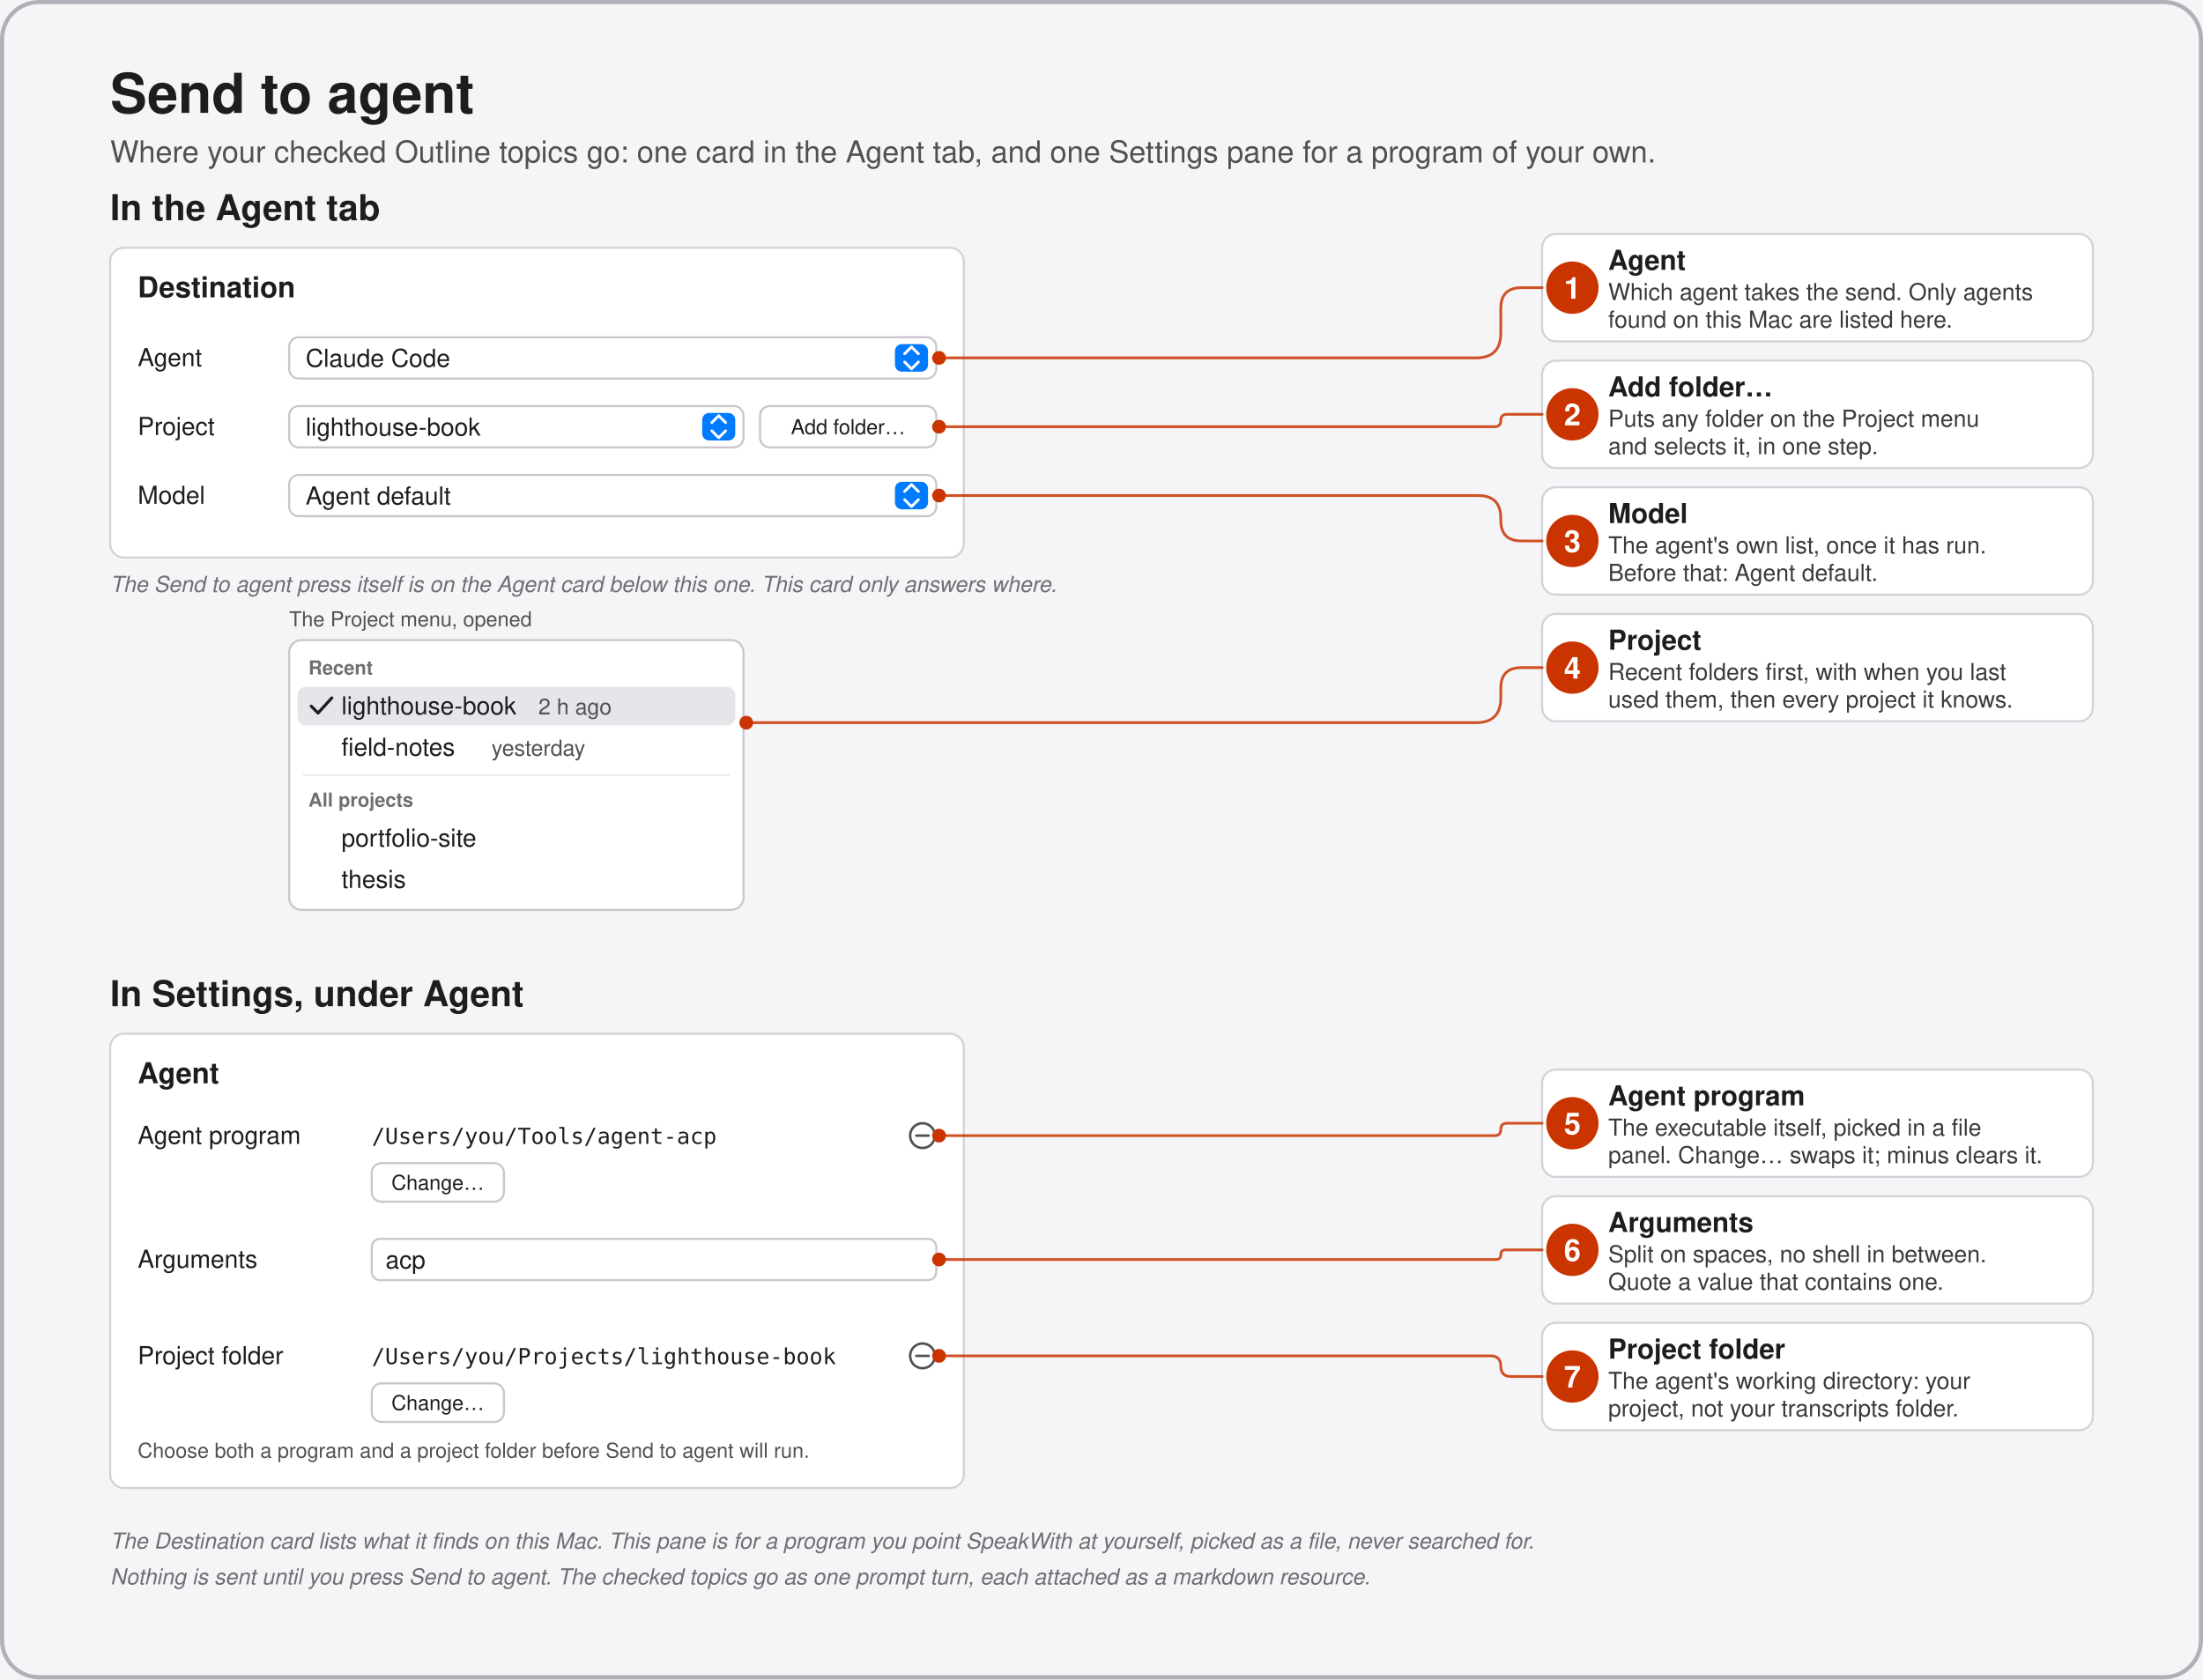
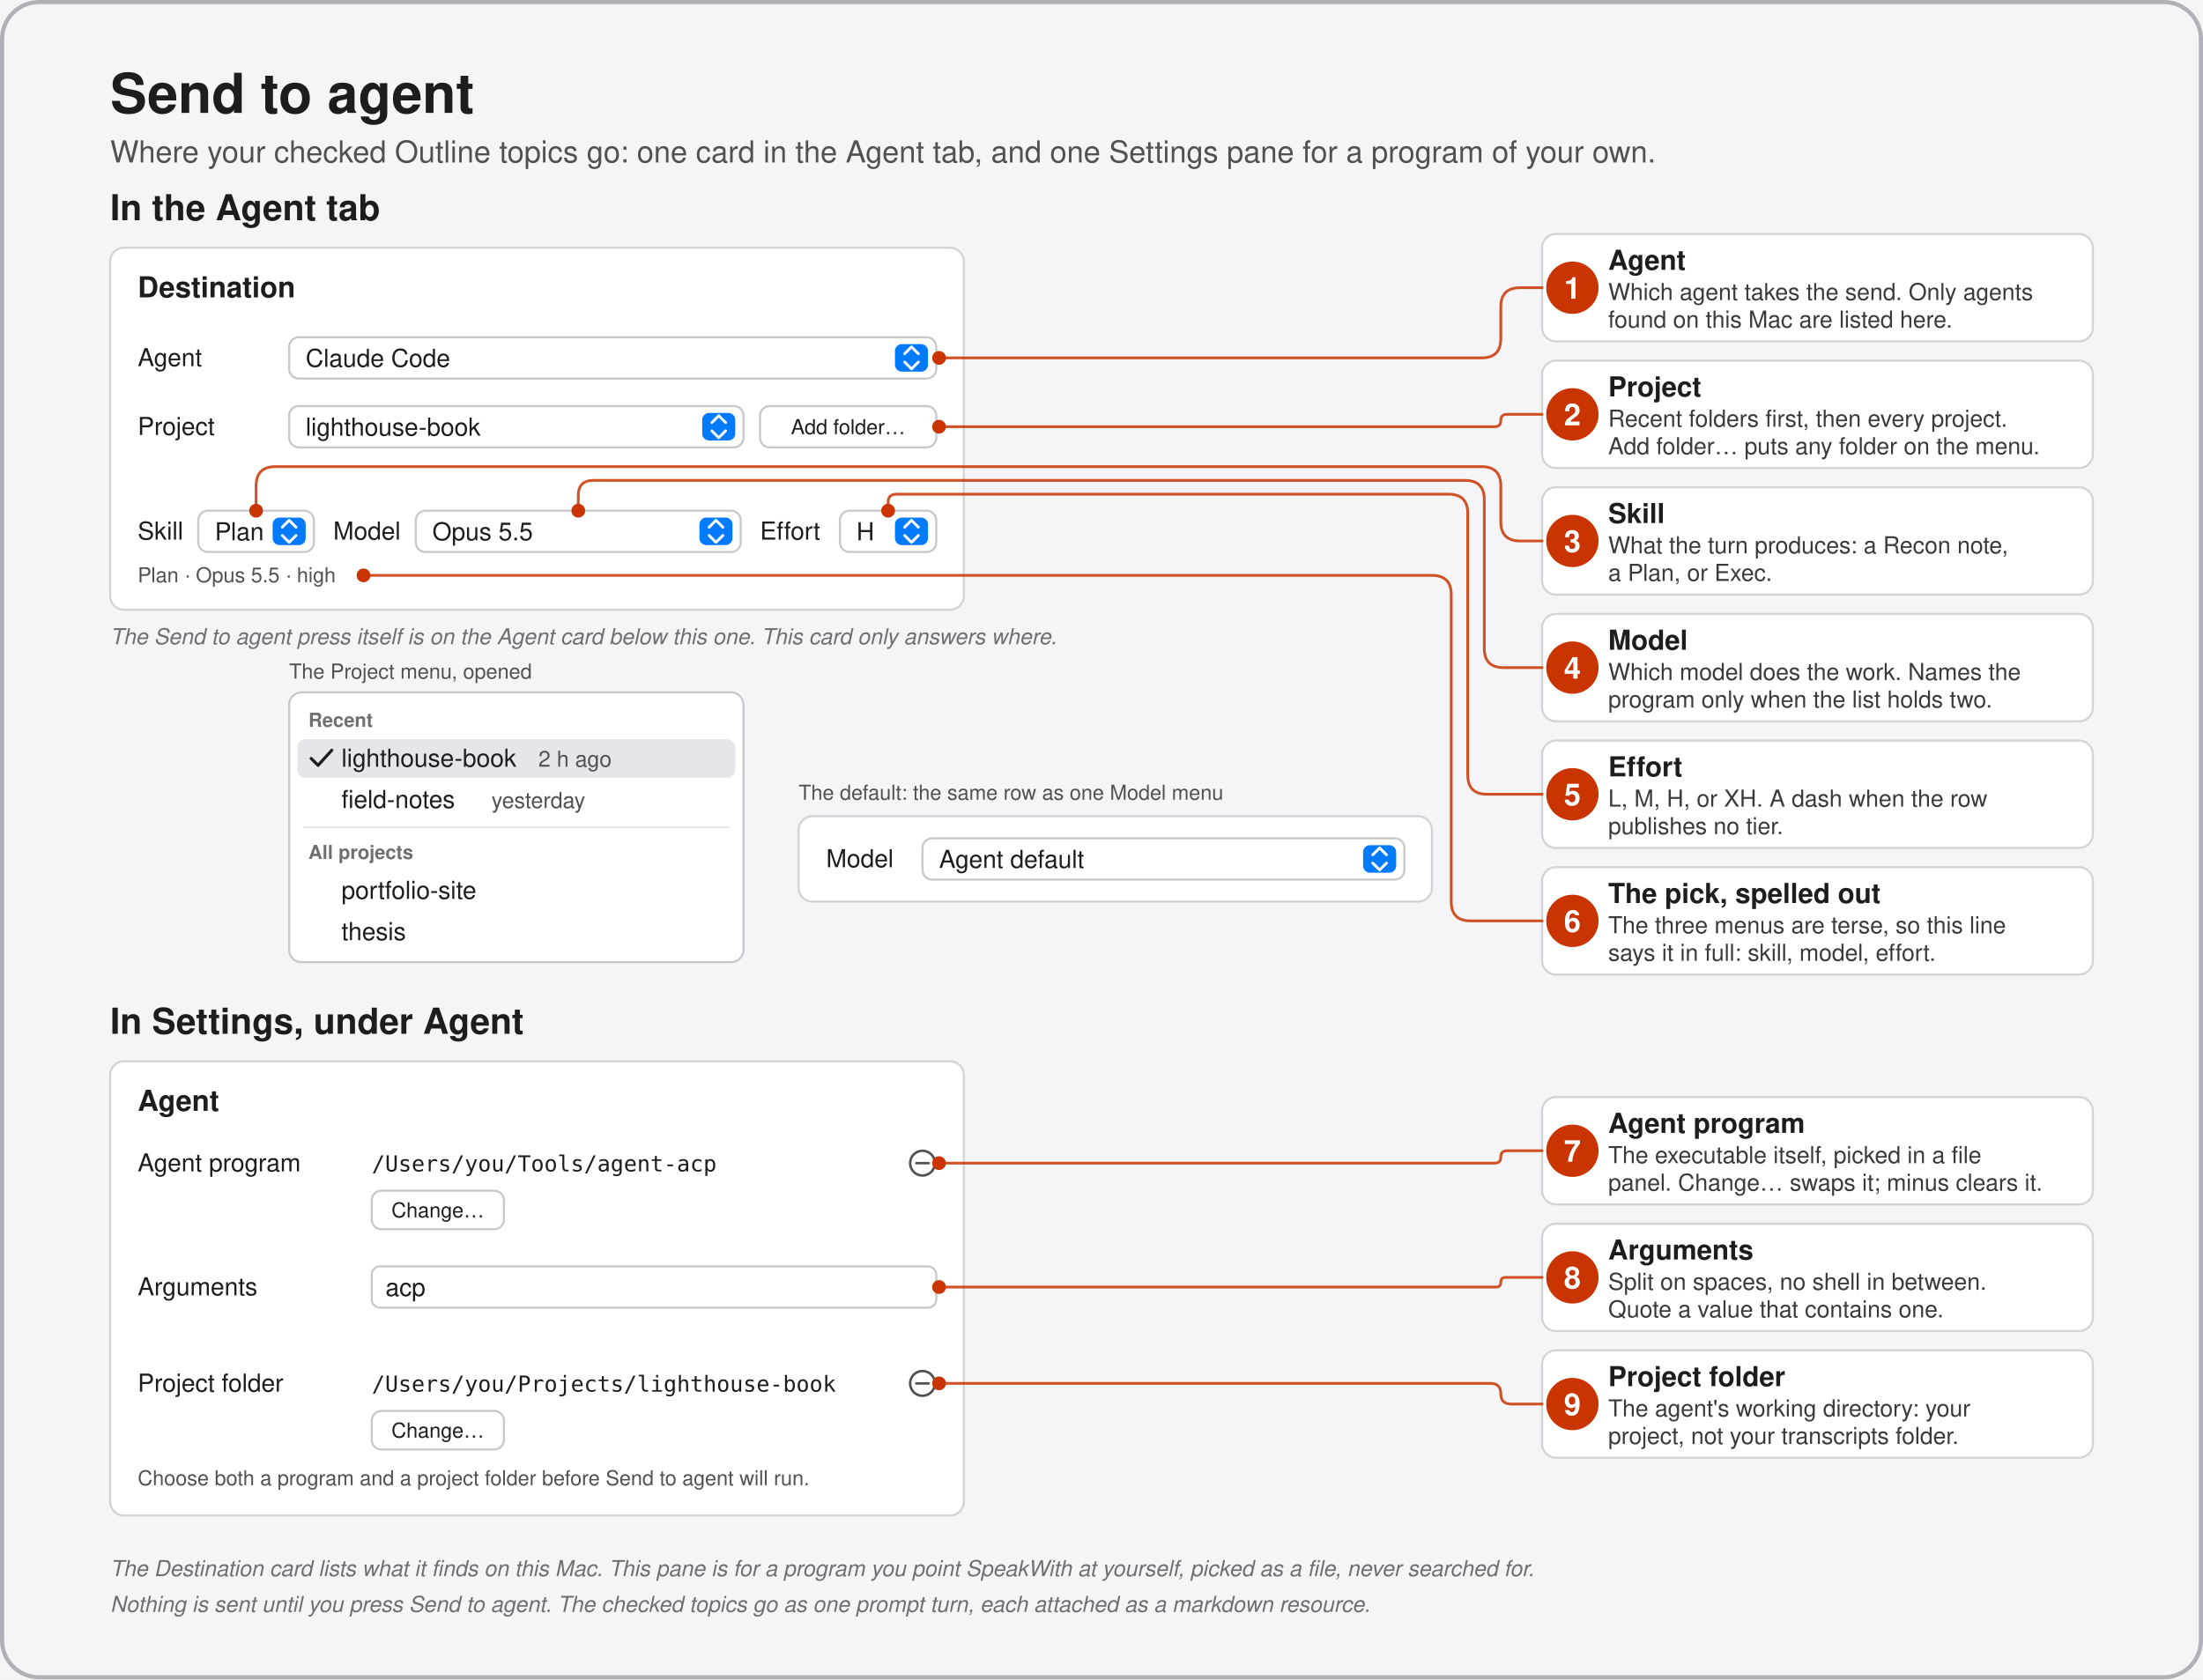
<svg xmlns="http://www.w3.org/2000/svg" width="1600" height="1220" viewBox="0 0 1600 1220" font-family="SF Pro Text, Helvetica Neue, Helvetica, Arial, sans-serif">
  <defs>
    <style>
      .title { font-size: 40px; font-weight: 700; fill: #1D1D1F; }
      .subtitle { font-size: 22px; fill: #515154; }
      .h2 { font-size: 26px; font-weight: 700; fill: #1D1D1F; }
      .card { fill: #FFFFFF; stroke: #D2D2D7; stroke-width: 1.5; }
      .card-head { font-size: 21px; font-weight: 600; fill: #1D1D1F; }
      .lbl { font-size: 18px; fill: #1D1D1F; }
      .cap { font-size: 15px; fill: #515154; }
      .mono { font-size: 16px; font-family: SF Mono, Menlo, Consolas, monospace; fill: #1D1D1F; }
      .ctl { fill: #FFFFFF; stroke: #C7C7CC; stroke-width: 1.5; }
      .ctl-t { font-size: 18px; }
      .menu { fill: #FFFFFF; stroke: #C7C7CC; stroke-width: 1.5; }
      .menu-h { font-size: 14px; font-weight: 600; fill: #6E6E73; }
      .menu-t { font-size: 18px; fill: #1D1D1F; }
      .menu-s { font-size: 16px; fill: #515154; }
      .box { fill: #FFFFFF; stroke: #D2D2D7; stroke-width: 1.5; }
      .box-head { font-size: 20px; font-weight: 700; fill: #1D1D1F; }
      .box-body { font-size: 17px; fill: #3A3A3C; }
      .note { font-size: 16px; fill: #6E6E73; font-style: italic; }
      .leader { stroke: #C93400; stroke-width: 2; fill: none; stroke-linecap: round; stroke-linejoin: round; opacity: 0.85; }
      .pin-num { font-size: 22px; font-weight: 700; fill: #FFFFFF; text-anchor: middle; }
    </style>
  </defs>
  <rect width="1600" height="1220" fill="#F5F5F7" />
  <rect x="1.5" y="1.5" width="1597" height="1217" rx="26.9" fill="none" stroke="#B0B0B8" stroke-width="3" />
  <text class="title" x="80" y="82">Send to agent</text>
  <text class="subtitle" x="80" y="118">Where your checked Outline topics go: one card in the Agent tab, and one Settings pane for a program of your own.</text>
  <text class="h2" x="80" y="160">In the Agent tab</text>
-   <rect class="card" x="80" y="180" width="620" height="225" rx="10" />
+   <rect class="card" x="80" y="180" width="620" height="263" rx="10" />
  <text class="card-head" x="100" y="216">Destination</text>
  <text class="lbl" x="100" y="266">Agent</text>
  <g>
    <rect class="ctl" x="210" y="245" width="470" height="30" rx="7" />
    <text class="ctl-t" x="222" y="266.5" fill="#1D1D1F">Claude Code</text>
    <rect x="650" y="250" width="24" height="20" rx="5" fill="#007AFF" />
    <path d="M 657 257.0 l 5 -5 l 5 5 M 657 263.0 l 5 5 l 5 -5" fill="none" stroke="#FFFFFF" stroke-width="2" stroke-linecap="round" stroke-linejoin="round" />
  </g>
  <text class="lbl" x="100" y="316">Project</text>
  <g>
    <rect class="ctl" x="210" y="295" width="330" height="30" rx="7" />
    <text class="ctl-t" x="222" y="316.5" fill="#1D1D1F">lighthouse-book</text>
    <rect x="510" y="300" width="24" height="20" rx="5" fill="#007AFF" />
    <path d="M 517 307.0 l 5 -5 l 5 5 M 517 313.0 l 5 5 l 5 -5" fill="none" stroke="#FFFFFF" stroke-width="2" stroke-linecap="round" stroke-linejoin="round" />
  </g>
  <g>
    <rect class="ctl" x="552" y="295" width="128" height="30" rx="7" />
    <text x="616.0" y="315.4" font-size="15" fill="#1D1D1F" text-anchor="middle">Add folder…</text>
  </g>
-   <text class="lbl" x="100" y="366">Model</text>
-   <g>
-     <rect class="ctl" x="210" y="345" width="470" height="30" rx="7" />
-     <text class="ctl-t" x="222" y="366.5" fill="#1D1D1F">Agent default</text>
-     <rect x="650" y="350" width="24" height="20" rx="5" fill="#007AFF" />
-     <path d="M 657 357.0 l 5 -5 l 5 5 M 657 363.0 l 5 5 l 5 -5" fill="none" stroke="#FFFFFF" stroke-width="2" stroke-linecap="round" stroke-linejoin="round" />
-   </g>
-   <text class="note" x="80" y="430">The Send to agent press itself is on the Agent card below this one. This card only answers where.</text>
-   <text class="cap" x="210" y="455">The Project menu, opened</text>
-   <rect class="menu" x="210" y="465" width="330" height="196" rx="9" />
-   <text class="menu-h" x="224" y="490">Recent</text>
-   <rect x="216" y="499" width="318" height="28" rx="6" fill="#E5E5EA" />
-   <path d="M 226 513 l 5 5 l 10 -11" fill="none" stroke="#1D1D1F" stroke-width="2.2" stroke-linecap="round" stroke-linejoin="round" />
-   <text class="menu-t" x="248" y="519">lighthouse-book</text>
-   <text class="menu-s" x="391" y="519">2 h ago</text>
-   <text class="menu-t" x="248" y="549">field-notes</text>
-   <text class="menu-s" x="357" y="549">yesterday</text>
-   <line x1="220" y1="563" x2="530" y2="563" stroke="#E5E5EA" stroke-width="1" />
-   <text class="menu-h" x="224" y="586">All projects</text>
-   <text class="menu-t" x="248" y="615">portfolio-site</text>
-   <text class="menu-t" x="248" y="645">thesis</text>
+   <text class="lbl" x="100" y="392">Skill</text>
+   <g>
+     <rect class="ctl" x="144" y="371" width="84" height="30" rx="7" />
+     <text class="ctl-t" x="156" y="392.5" fill="#1D1D1F">Plan</text>
+     <rect x="198" y="376" width="24" height="20" rx="5" fill="#007AFF" />
+     <path d="M 205 383.0 l 5 -5 l 5 5 M 205 389.0 l 5 5 l 5 -5" fill="none" stroke="#FFFFFF" stroke-width="2" stroke-linecap="round" stroke-linejoin="round" />
+   </g>
+   <text class="lbl" x="242" y="392">Model</text>
+   <g>
+     <rect class="ctl" x="302" y="371" width="236" height="30" rx="7" />
+     <text class="ctl-t" x="314" y="392.5" fill="#1D1D1F">Opus 5.5</text>
+     <rect x="508" y="376" width="24" height="20" rx="5" fill="#007AFF" />
+     <path d="M 515 383.0 l 5 -5 l 5 5 M 515 389.0 l 5 5 l 5 -5" fill="none" stroke="#FFFFFF" stroke-width="2" stroke-linecap="round" stroke-linejoin="round" />
+   </g>
+   <text class="lbl" x="552" y="392">Effort</text>
+   <g>
+     <rect class="ctl" x="610" y="371" width="70" height="30" rx="7" />
+     <text class="ctl-t" x="622" y="392.5" fill="#1D1D1F">H</text>
+     <rect x="650" y="376" width="24" height="20" rx="5" fill="#007AFF" />
+     <path d="M 657 383.0 l 5 -5 l 5 5 M 657 389.0 l 5 5 l 5 -5" fill="none" stroke="#FFFFFF" stroke-width="2" stroke-linecap="round" stroke-linejoin="round" />
+   </g>
+   <text class="cap" x="100" y="423">Plan · Opus 5.5 · high</text>
+   <text class="note" x="80" y="468">The Send to agent press itself is on the Agent card below this one. This card only answers where.</text>
+   <g transform="translate(0 38)">
+     <text class="cap" x="210" y="455">The Project menu, opened</text>
+     <rect class="menu" x="210" y="465" width="330" height="196" rx="9" />
+     <text class="menu-h" x="224" y="490">Recent</text>
+     <rect x="216" y="499" width="318" height="28" rx="6" fill="#E5E5EA" />
+     <path d="M 226 513 l 5 5 l 10 -11" fill="none" stroke="#1D1D1F" stroke-width="2.2" stroke-linecap="round" stroke-linejoin="round" />
+     <text class="menu-t" x="248" y="519">lighthouse-book</text>
+     <text class="menu-s" x="391" y="519">2 h ago</text>
+     <text class="menu-t" x="248" y="549">field-notes</text>
+     <text class="menu-s" x="357" y="549">yesterday</text>
+     <line x1="220" y1="563" x2="530" y2="563" stroke="#E5E5EA" stroke-width="1" />
+     <text class="menu-h" x="224" y="586">All projects</text>
+     <text class="menu-t" x="248" y="615">portfolio-site</text>
+     <text class="menu-t" x="248" y="645">thesis</text>
+   </g>
+   <text class="cap" x="580" y="581">The default: the same row as one Model menu</text>
+   <rect class="card" x="580" y="593" width="460" height="62" rx="10" />
+   <text class="lbl" x="600" y="630">Model</text>
+   <g>
+     <rect class="ctl" x="670" y="609" width="350" height="30" rx="7" />
+     <text class="ctl-t" x="682" y="630.5" fill="#1D1D1F">Agent default</text>
+     <rect x="990" y="614" width="24" height="20" rx="5" fill="#007AFF" />
+     <path d="M 997 621.0 l 5 -5 l 5 5 M 997 627.0 l 5 5 l 5 -5" fill="none" stroke="#FFFFFF" stroke-width="2" stroke-linecap="round" stroke-linejoin="round" />
+   </g>
  <g id="callout-1">
    <rect class="box" x="1120" y="170" width="400" height="78" rx="10" />
    <text class="box-head" x="1168" y="196">Agent</text>
    <text class="box-body" x="1168" y="218">Which agent takes the send. Only agents</text>
    <text class="box-body" x="1168" y="238">found on this Mac are listed here.</text>
-     <path class="leader" d="M 1120.0 209.0 L 1105.0 209.0 Q 1090.0 209.0 1090.0 224.0 L 1090.0 242.0 Q 1090.0 260.0 1072.0 260.0 L 682.0 260.0" />
+     <path class="leader" d="M 1120.0 209.0 L 1104.0 209.0 Q 1090.0 209.0 1090.0 223.0 L 1090.0 246.0 Q 1090.0 260.0 1076.0 260.0 L 682.0 260.0" />
    <circle cx="682" cy="260" r="5" fill="#C93400" />
    <circle cx="1142" cy="209" r="19" fill="#C93400" />
    <text x="1142" y="217" class="pin-num">1</text>
  </g>
  <g id="callout-2">
    <rect class="box" x="1120" y="262" width="400" height="78" rx="10" />
-     <text class="box-head" x="1168" y="288">Add folder…</text>
-     <text class="box-body" x="1168" y="310">Puts any folder on the Project menu</text>
-     <text class="box-body" x="1168" y="330">and selects it, in one step.</text>
+     <text class="box-head" x="1168" y="288">Project</text>
+     <text class="box-body" x="1168" y="310">Recent folders first, then every project.</text>
+     <text class="box-body" x="1168" y="330">Add folder… puts any folder on the menu.</text>
    <path class="leader" d="M 1120.0 301.0 L 1094.5 301.0 Q 1090.0 301.0 1090.0 305.5 L 1090.0 305.5 Q 1090.0 310.0 1085.5 310.0 L 682.0 310.0" />
    <circle cx="682" cy="310" r="5" fill="#C93400" />
    <circle cx="1142" cy="301" r="19" fill="#C93400" />
    <text x="1142" y="309" class="pin-num">2</text>
  </g>
  <g id="callout-3">
    <rect class="box" x="1120" y="354" width="400" height="78" rx="10" />
-     <text class="box-head" x="1168" y="380">Model</text>
-     <text class="box-body" x="1168" y="402">The agent's own list, once it has run.</text>
-     <text class="box-body" x="1168" y="422">Before that: Agent default.</text>
-     <path class="leader" d="M 1120.0 393.0 L 1105.0 393.0 Q 1090.0 393.0 1090.0 378.0 L 1090.0 376.5 Q 1090.0 360.0 1073.5 360.0 L 682.0 360.0" />
-     <circle cx="682" cy="360" r="5" fill="#C93400" />
+     <text class="box-head" x="1168" y="380">Skill</text>
+     <text class="box-body" x="1168" y="402">What the turn produces: a Recon note,</text>
+     <text class="box-body" x="1168" y="422">a Plan, or Exec.</text>
+     <path class="leader" d="M 1120.0 393.0 L 1104.0 393.0 Q 1090.0 393.0 1090.0 379.0 L 1090.0 353.0 Q 1090.0 339.0 1076.0 339.0 L 200.0 339.0 Q 186.0 339.0 186.0 353.0 L 186.0 371.0" />
+     <circle cx="186" cy="371" r="5" fill="#C93400" />
    <circle cx="1142" cy="393" r="19" fill="#C93400" />
    <text x="1142" y="401" class="pin-num">3</text>
  </g>
  <g id="callout-4">
    <rect class="box" x="1120" y="446" width="400" height="78" rx="10" />
-     <text class="box-head" x="1168" y="472">Project</text>
-     <text class="box-body" x="1168" y="494">Recent folders first, with when you last</text>
-     <text class="box-body" x="1168" y="514">used them, then every project it knows.</text>
-     <path class="leader" d="M 1120.0 485.0 L 1105.0 485.0 Q 1090.0 485.0 1090.0 500.0 L 1090.0 507.0 Q 1090.0 525.0 1072.0 525.0 L 542.0 525.0" />
-     <circle cx="542" cy="525" r="5" fill="#C93400" />
+     <text class="box-head" x="1168" y="472">Model</text>
+     <text class="box-body" x="1168" y="494">Which model does the work. Names the</text>
+     <text class="box-body" x="1168" y="514">program only when the list holds two.</text>
+     <path class="leader" d="M 1120.0 485.0 L 1092.0 485.0 Q 1078.0 485.0 1078.0 471.0 L 1078.0 363.0 Q 1078.0 349.0 1064.0 349.0 L 431.0 349.0 Q 420.0 349.0 420.0 360.0 L 420.0 371.0" />
+     <circle cx="420" cy="371" r="5" fill="#C93400" />
    <circle cx="1142" cy="485" r="19" fill="#C93400" />
    <text x="1142" y="493" class="pin-num">4</text>
  </g>
-   <text class="h2" x="80" y="731">In Settings, under Agent</text>
-   <rect class="card" x="80" y="751" width="620" height="330" rx="10" />
-   <text class="card-head" x="100" y="787">Agent</text>
-   <text class="lbl" x="100" y="831">Agent program</text>
-   <text class="mono" x="270" y="831">/Users/you/Tools/agent-acp</text>
-   <circle cx="670" cy="825" r="9" fill="none" stroke="#515154" stroke-width="1.8" />
-   <line x1="665.5" y1="825" x2="674.5" y2="825" stroke="#515154" stroke-width="1.8" stroke-linecap="round" />
-   <g>
-     <rect class="ctl" x="270" y="845" width="96" height="28" rx="7" />
-     <text x="318.0" y="864.4" font-size="15" fill="#1D1D1F" text-anchor="middle">Change…</text>
-   </g>
-   <text class="lbl" x="100" y="921">Arguments</text>
-   <g>
-     <rect class="ctl" x="270" y="900" width="410" height="30" rx="6" />
-     <text class="ctl-t" x="280" y="921.5" fill="#1D1D1F">acp</text>
-   </g>
-   <text class="lbl" x="100" y="991">Project folder</text>
-   <text class="mono" x="270" y="991">/Users/you/Projects/lighthouse-book</text>
-   <circle cx="670" cy="985" r="9" fill="none" stroke="#515154" stroke-width="1.8" />
-   <line x1="665.5" y1="985" x2="674.5" y2="985" stroke="#515154" stroke-width="1.8" stroke-linecap="round" />
-   <g>
-     <rect class="ctl" x="270" y="1005" width="96" height="28" rx="7" />
-     <text x="318.0" y="1024.4" font-size="15" fill="#1D1D1F" text-anchor="middle">Change…</text>
-   </g>
-   <text class="cap" x="100" y="1059">Choose both a program and a project folder before Send to agent will run.</text>
  <g id="callout-5">
-     <rect class="box" x="1120" y="777" width="400" height="78" rx="10" />
-     <text class="box-head" x="1168" y="803">Agent program</text>
-     <text class="box-body" x="1168" y="825">The executable itself, picked in a file</text>
-     <text class="box-body" x="1168" y="845">panel. Change… swaps it; minus clears it.</text>
-     <path class="leader" d="M 1120.0 816.0 L 1094.5 816.0 Q 1090.0 816.0 1090.0 820.5 L 1090.0 820.5 Q 1090.0 825.0 1085.5 825.0 L 682.0 825.0" />
-     <circle cx="682" cy="825" r="5" fill="#C93400" />
-     <circle cx="1142" cy="816" r="19" fill="#C93400" />
-     <text x="1142" y="824" class="pin-num">5</text>
+     <rect class="box" x="1120" y="538" width="400" height="78" rx="10" />
+     <text class="box-head" x="1168" y="564">Effort</text>
+     <text class="box-body" x="1168" y="586">L, M, H, or XH. A dash when the row</text>
+     <text class="box-body" x="1168" y="606">publishes no tier.</text>
+     <path class="leader" d="M 1120.0 577.0 L 1080.0 577.0 Q 1066.0 577.0 1066.0 563.0 L 1066.0 373.0 Q 1066.0 359.0 1052.0 359.0 L 651.0 359.0 Q 645.0 359.0 645.0 365.0 L 645.0 371.0" />
+     <circle cx="645" cy="371" r="5" fill="#C93400" />
+     <circle cx="1142" cy="577" r="19" fill="#C93400" />
+     <text x="1142" y="585" class="pin-num">5</text>
  </g>
  <g id="callout-6">
-     <rect class="box" x="1120" y="869" width="400" height="78" rx="10" />
-     <text class="box-head" x="1168" y="895">Arguments</text>
-     <text class="box-body" x="1168" y="917">Split on spaces, no shell in between.</text>
-     <text class="box-body" x="1168" y="937">Quote a value that contains one.</text>
-     <path class="leader" d="M 1120.0 908.0 L 1093.5 908.0 Q 1090.0 908.0 1090.0 911.5 L 1090.0 911.5 Q 1090.0 915.0 1086.5 915.0 L 682.0 915.0" />
-     <circle cx="682" cy="915" r="5" fill="#C93400" />
-     <circle cx="1142" cy="908" r="19" fill="#C93400" />
-     <text x="1142" y="916" class="pin-num">6</text>
-   </g>
-   <g id="callout-7">
-     <rect class="box" x="1120" y="961" width="400" height="78" rx="10" />
-     <text class="box-head" x="1168" y="987">Project folder</text>
-     <text class="box-body" x="1168" y="1009">The agent's working directory: your</text>
-     <text class="box-body" x="1168" y="1029">project, not your transcripts folder.</text>
-     <path class="leader" d="M 1120.0 1000.0 L 1097.5 1000.0 Q 1090.0 1000.0 1090.0 992.5 L 1090.0 992.5 Q 1090.0 985.0 1082.5 985.0 L 682.0 985.0" />
-     <circle cx="682" cy="985" r="5" fill="#C93400" />
-     <circle cx="1142" cy="1000" r="19" fill="#C93400" />
-     <text x="1142" y="1008" class="pin-num">7</text>
-   </g>
-   <text class="note" x="80" y="1125">The Destination card lists what it finds on this Mac. This pane is for a program you point SpeakWith at yourself, picked as a file, never searched for.</text>
-   <text class="note" x="80" y="1151">Nothing is sent until you press Send to agent. The checked topics go as one prompt turn, each attached as a markdown resource.</text>
+     <rect class="box" x="1120" y="630" width="400" height="78" rx="10" />
+     <text class="box-head" x="1168" y="656">The pick, spelled out</text>
+     <text class="box-body" x="1168" y="678">The three menus are terse, so this line</text>
+     <text class="box-body" x="1168" y="698">says it in full: skill, model, effort.</text>
+     <path class="leader" d="M 1120.0 669.0 L 1068.0 669.0 Q 1054.0 669.0 1054.0 655.0 L 1054.0 432.0 Q 1054.0 418.0 1040.0 418.0 L 264.0 418.0" />
+     <circle cx="264" cy="418" r="5" fill="#C93400" />
+     <circle cx="1142" cy="669" r="19" fill="#C93400" />
+     <text x="1142" y="677" class="pin-num">6</text>
+   </g>
+   <g transform="translate(0 20)">
+     <text class="h2" x="80" y="731">In Settings, under Agent</text>
+     <rect class="card" x="80" y="751" width="620" height="330" rx="10" />
+     <text class="card-head" x="100" y="787">Agent</text>
+     <text class="lbl" x="100" y="831">Agent program</text>
+     <text class="mono" x="270" y="831">/Users/you/Tools/agent-acp</text>
+     <circle cx="670" cy="825" r="9" fill="none" stroke="#515154" stroke-width="1.8" />
+     <line x1="665.5" y1="825" x2="674.5" y2="825" stroke="#515154" stroke-width="1.8" stroke-linecap="round" />
+     <g>
+       <rect class="ctl" x="270" y="845" width="96" height="28" rx="7" />
+       <text x="318.0" y="864.4" font-size="15" fill="#1D1D1F" text-anchor="middle">Change…</text>
+     </g>
+     <text class="lbl" x="100" y="921">Arguments</text>
+     <g>
+       <rect class="ctl" x="270" y="900" width="410" height="30" rx="6" />
+       <text class="ctl-t" x="280" y="921.5" fill="#1D1D1F">acp</text>
+     </g>
+     <text class="lbl" x="100" y="991">Project folder</text>
+     <text class="mono" x="270" y="991">/Users/you/Projects/lighthouse-book</text>
+     <circle cx="670" cy="985" r="9" fill="none" stroke="#515154" stroke-width="1.8" />
+     <line x1="665.5" y1="985" x2="674.5" y2="985" stroke="#515154" stroke-width="1.8" stroke-linecap="round" />
+     <g>
+       <rect class="ctl" x="270" y="1005" width="96" height="28" rx="7" />
+       <text x="318.0" y="1024.4" font-size="15" fill="#1D1D1F" text-anchor="middle">Change…</text>
+     </g>
+     <text class="cap" x="100" y="1059">Choose both a program and a project folder before Send to agent will run.</text>
+     <g id="callout-7">
+       <rect class="box" x="1120" y="777" width="400" height="78" rx="10" />
+       <text class="box-head" x="1168" y="803">Agent program</text>
+       <text class="box-body" x="1168" y="825">The executable itself, picked in a file</text>
+       <text class="box-body" x="1168" y="845">panel. Change… swaps it; minus clears it.</text>
+       <path class="leader" d="M 1120.0 816.0 L 1094.5 816.0 Q 1090.0 816.0 1090.0 820.5 L 1090.0 820.5 Q 1090.0 825.0 1085.5 825.0 L 682.0 825.0" />
+       <circle cx="682" cy="825" r="5" fill="#C93400" />
+       <circle cx="1142" cy="816" r="19" fill="#C93400" />
+       <text x="1142" y="824" class="pin-num">7</text>
+     </g>
+     <g id="callout-8">
+       <rect class="box" x="1120" y="869" width="400" height="78" rx="10" />
+       <text class="box-head" x="1168" y="895">Arguments</text>
+       <text class="box-body" x="1168" y="917">Split on spaces, no shell in between.</text>
+       <text class="box-body" x="1168" y="937">Quote a value that contains one.</text>
+       <path class="leader" d="M 1120.0 908.0 L 1093.5 908.0 Q 1090.0 908.0 1090.0 911.5 L 1090.0 911.5 Q 1090.0 915.0 1086.5 915.0 L 682.0 915.0" />
+       <circle cx="682" cy="915" r="5" fill="#C93400" />
+       <circle cx="1142" cy="908" r="19" fill="#C93400" />
+       <text x="1142" y="916" class="pin-num">8</text>
+     </g>
+     <g id="callout-9">
+       <rect class="box" x="1120" y="961" width="400" height="78" rx="10" />
+       <text class="box-head" x="1168" y="987">Project folder</text>
+       <text class="box-body" x="1168" y="1009">The agent's working directory: your</text>
+       <text class="box-body" x="1168" y="1029">project, not your transcripts folder.</text>
+       <path class="leader" d="M 1120.0 1000.0 L 1097.5 1000.0 Q 1090.0 1000.0 1090.0 992.5 L 1090.0 992.5 Q 1090.0 985.0 1082.5 985.0 L 682.0 985.0" />
+       <circle cx="682" cy="985" r="5" fill="#C93400" />
+       <circle cx="1142" cy="1000" r="19" fill="#C93400" />
+       <text x="1142" y="1008" class="pin-num">9</text>
+     </g>
+     <text class="note" x="80" y="1125">The Destination card lists what it finds on this Mac. This pane is for a program you point SpeakWith at yourself, picked as a file, never searched for.</text>
+     <text class="note" x="80" y="1151">Nothing is sent until you press Send to agent. The checked topics go as one prompt turn, each attached as a markdown resource.</text>
+   </g>
</svg>
